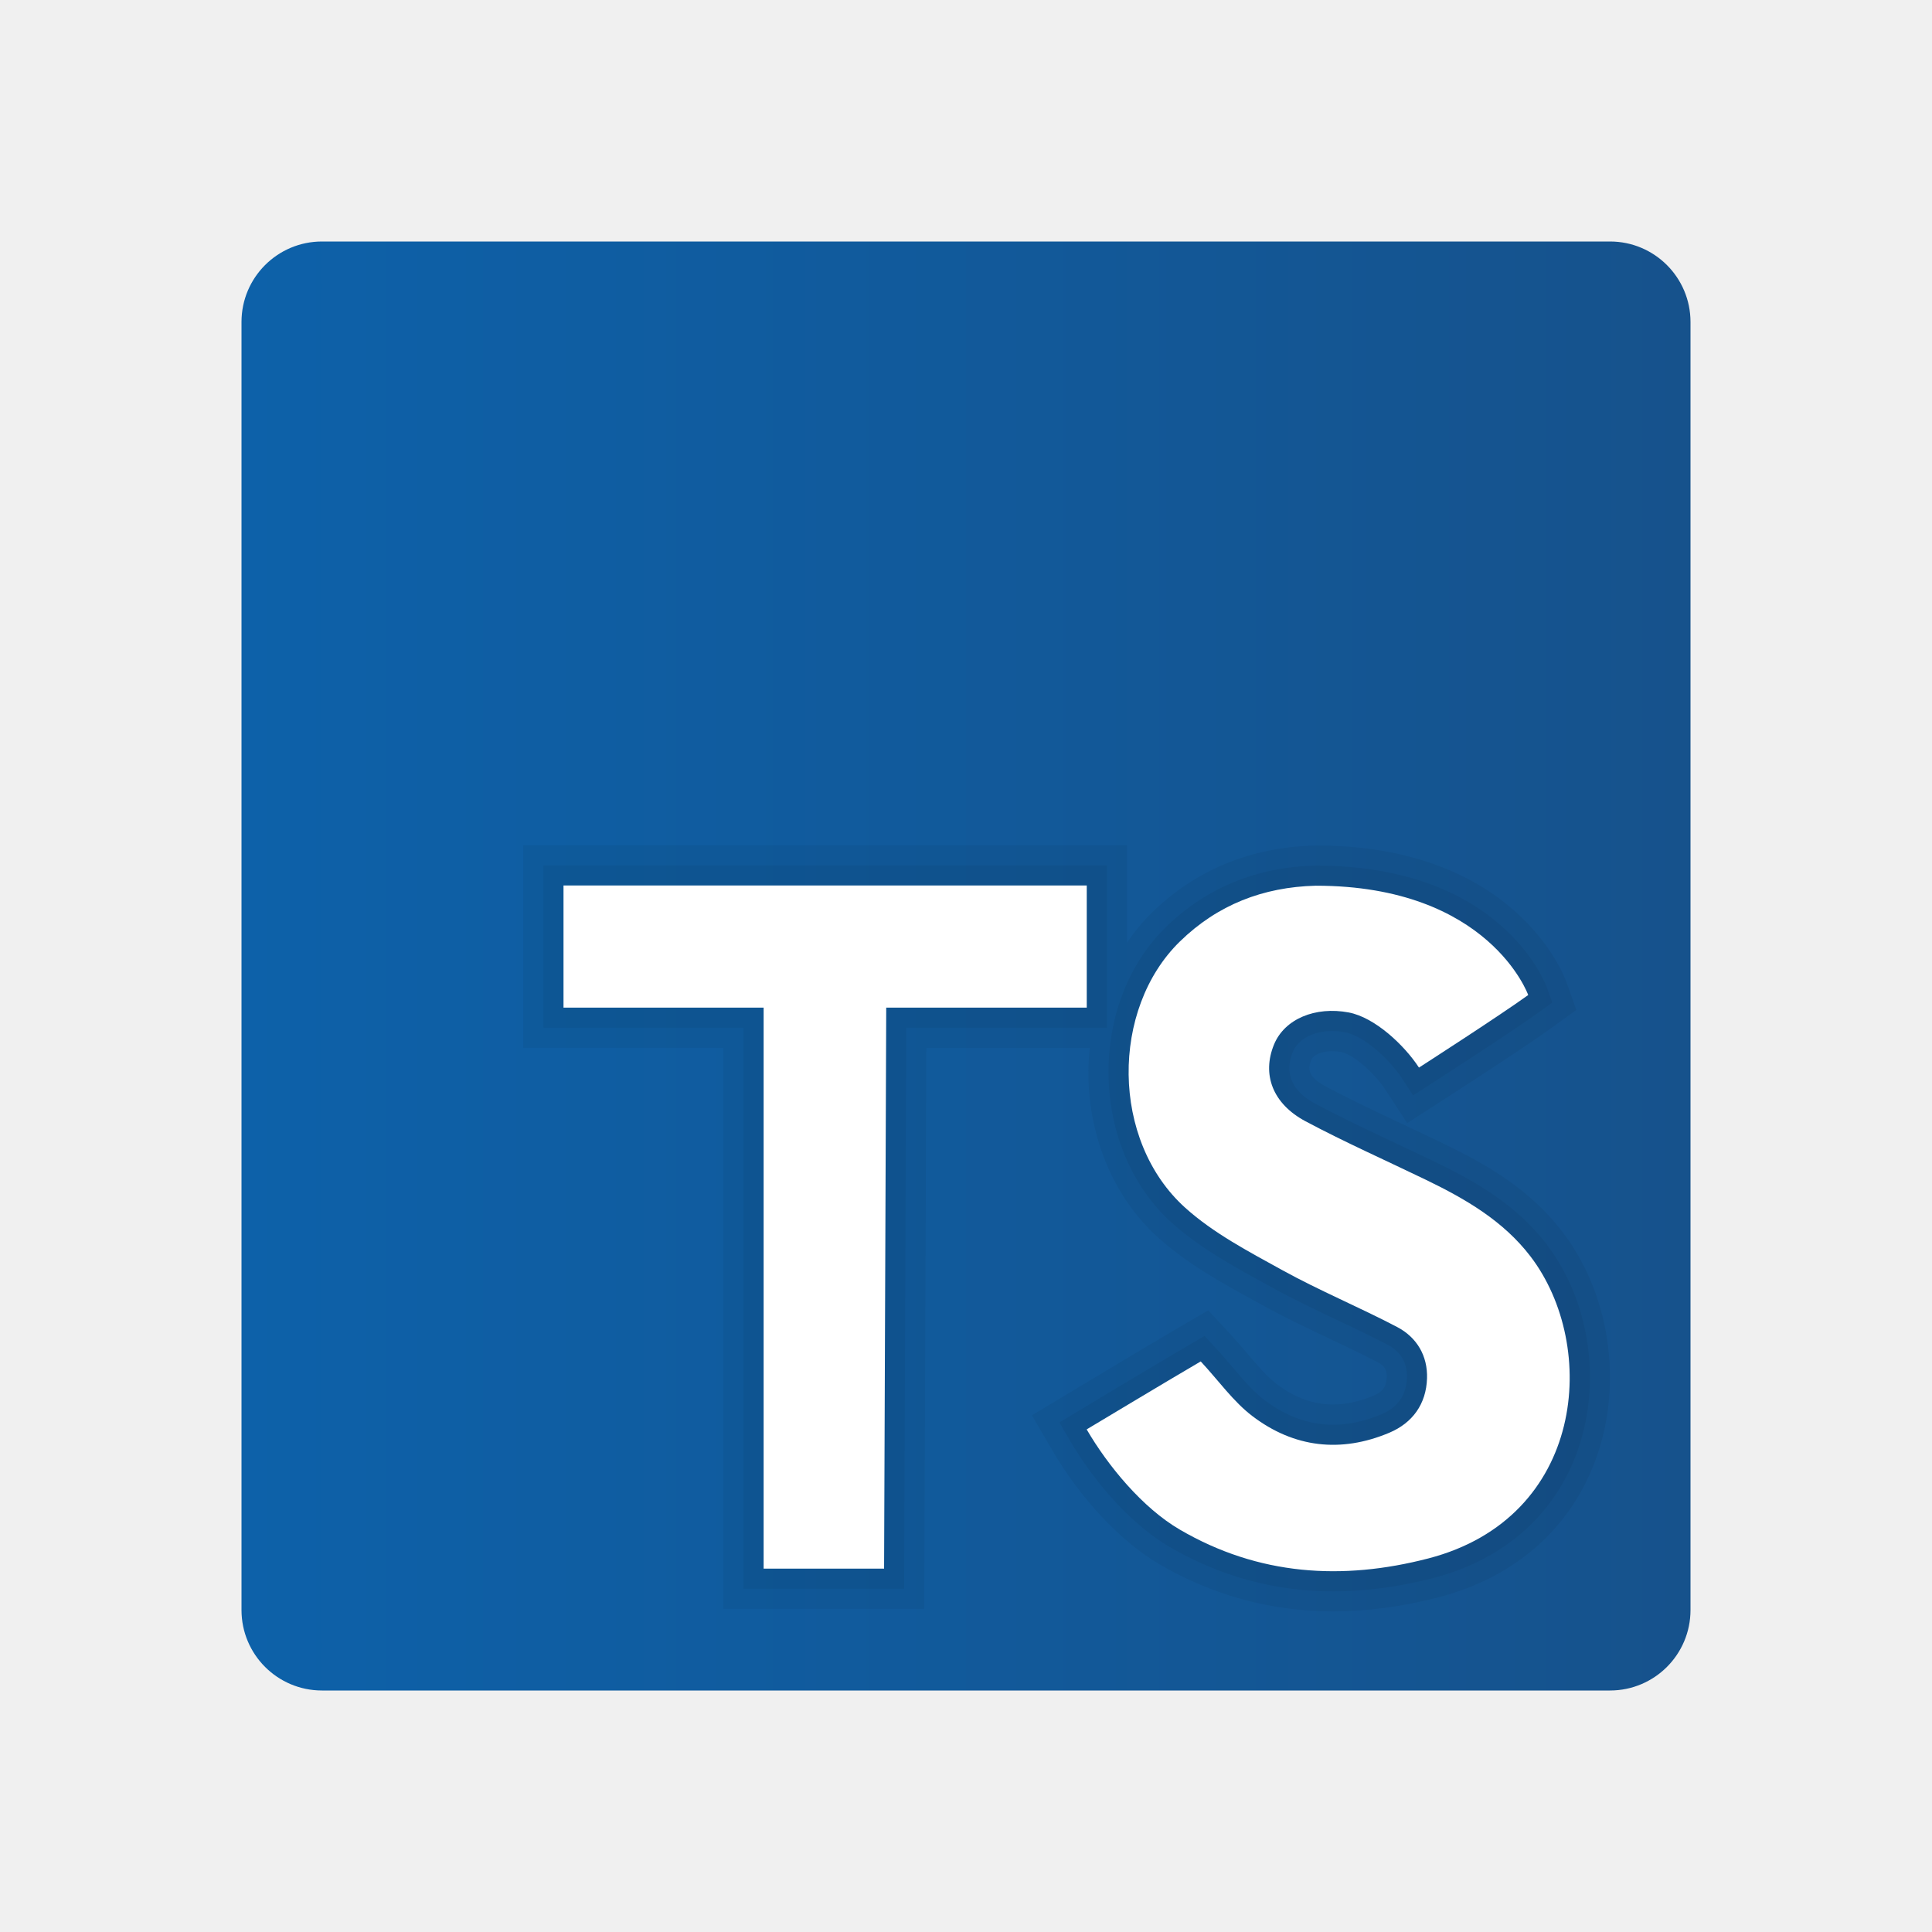
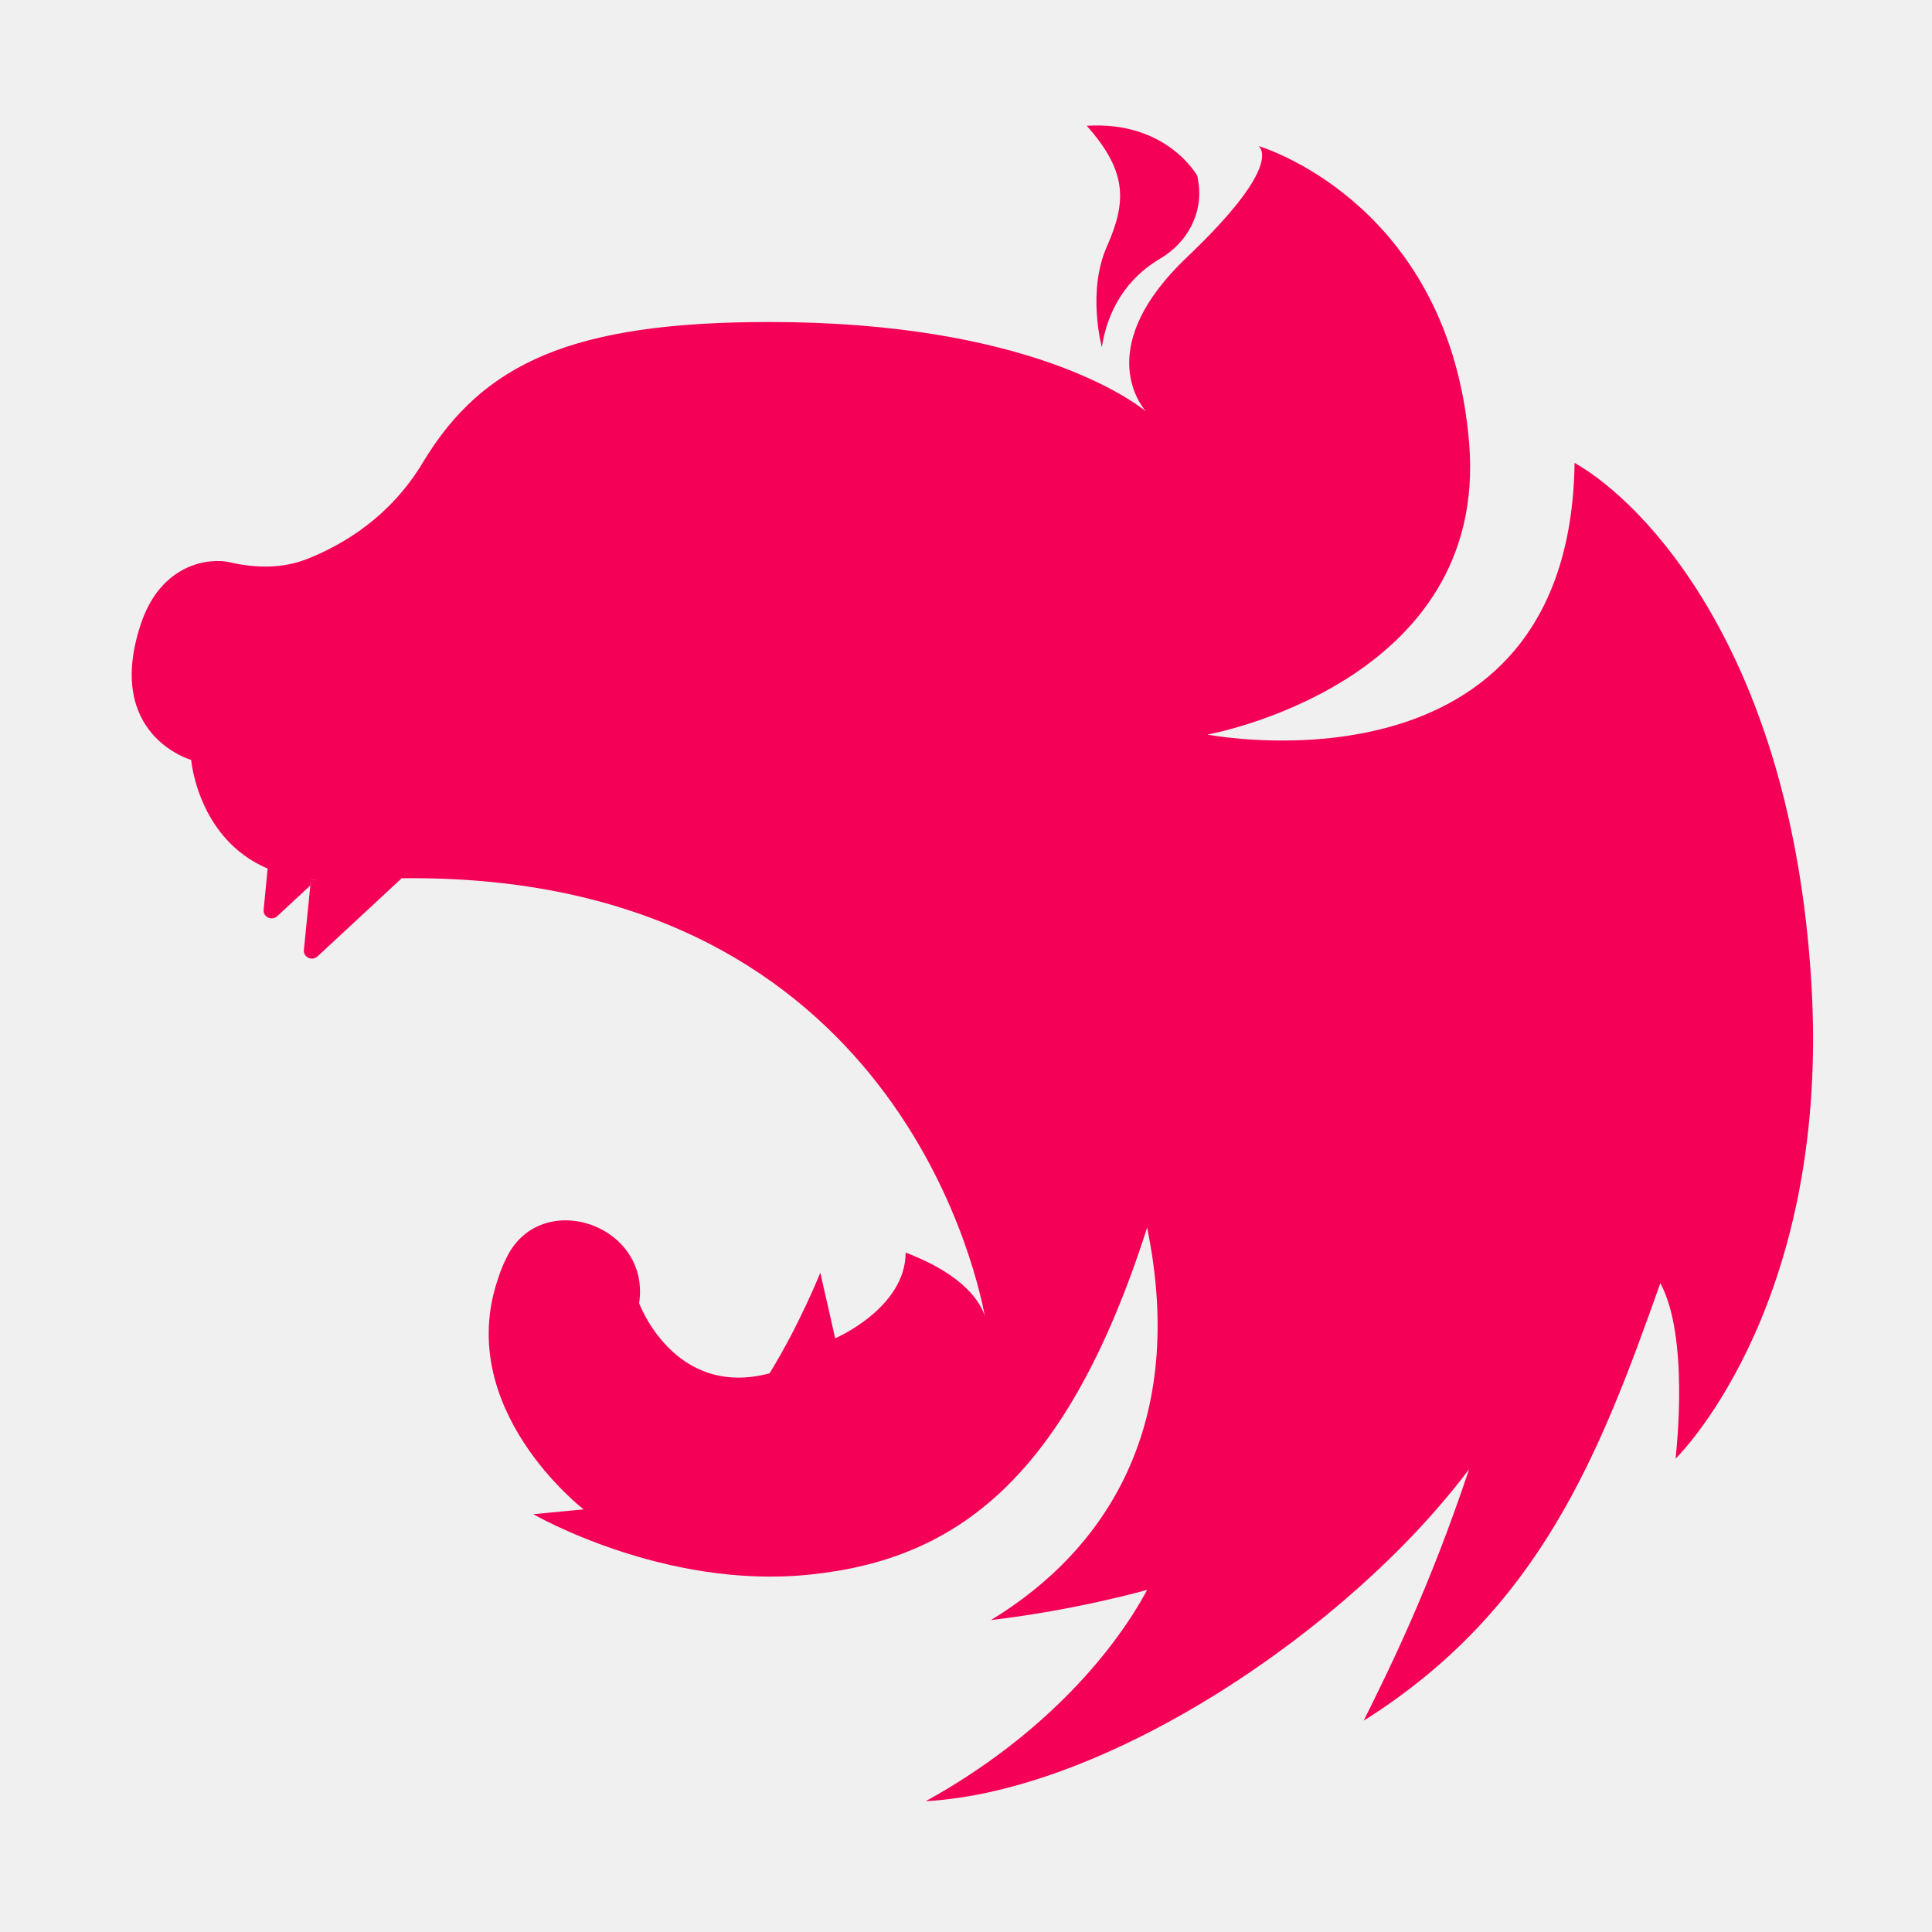
- <svg xmlns="http://www.w3.org/2000/svg" viewBox="0 0 48 48" width="240px" height="240px">
-   <linearGradient id="atmafua87GAY-Q3DVUuwga" x1="6" x2="42" y1="24" y2="24" gradientUnits="userSpaceOnUse">
-     <stop offset="0" stop-color="#0d61a9" />
-     <stop offset="1" stop-color="#16528c" />
-   </linearGradient>
-   <path fill="url(#atmafua87GAY-Q3DVUuwga)" d="M40,6H8C6.895,6,6,6.895,6,8v32c0,1.105,0.895,2,2,2h32c1.105,0,2-0.895,2-2V8 C42,6.895,41.105,6,40,6z" />
-   <path d="M38.819,30.606c-0.814-1.065-1.899-1.683-2.951-2.191c-0.319-0.154-0.639-0.305-0.959-0.456 c-0.665-0.313-1.353-0.637-2.002-0.983c-0.485-0.259-0.382-0.509-0.327-0.644c0.052-0.127,0.264-0.216,0.516-0.216 c0.075,0,0.152,0.008,0.228,0.022c0.284,0.053,0.816,0.507,1.094,0.933l0.272,0.416l0.271,0.416l0.418-0.269l0.418-0.269 c0.082-0.053,2.025-1.302,2.759-1.834l0.304-0.22l0.304-0.22l-0.126-0.353l-0.126-0.353c-0.049-0.138-1.264-3.38-6.221-3.38h-0.006 c-1.611,0.042-2.972,0.603-4.066,1.669c-0.23,0.225-0.434,0.476-0.617,0.745V22v-0.5V21h-0.5H27H14h-0.5H13v0.5V22v3.034v0.5v0.5 h0.5H14h3.972v12.938v0.5v0.5h0.5h0.5h2.993h0.498h0.498l0.002-0.498l0.002-0.498l0.049-12.942H27h0.074 c-0.023,0.238-0.038,0.479-0.033,0.723c0.031,1.573,0.664,3.029,1.737,3.994c0.726,0.653,1.565,1.114,2.377,1.56l0.214,0.118 c0.541,0.299,1.096,0.561,1.632,0.815c0.426,0.202,0.841,0.398,1.247,0.611c0.151,0.079,0.211,0.183,0.205,0.358 c-0.007,0.236-0.099,0.365-0.326,0.461c-0.348,0.147-0.687,0.221-1.009,0.221c-0.484,0-0.954-0.171-1.399-0.509 c-0.238-0.181-0.471-0.455-0.719-0.746c-0.141-0.165-0.284-0.332-0.436-0.497l-0.273-0.294l-0.273-0.294l-0.346,0.202l-0.346,0.202 c-0.869,0.507-2.844,1.696-2.844,1.696l-0.422,0.254l-0.422,0.254l0.248,0.426l0.248,0.426c0.713,1.223,1.711,2.287,2.671,2.848 c1.331,0.778,2.785,1.172,4.322,1.172c0.837,0,1.715-0.118,2.61-0.35c1.932-0.501,3.332-1.751,3.942-3.52 C40.321,34.311,39.983,32.128,38.819,30.606z" opacity=".05" />
-   <path d="M32.69,21.505h-0.006l-0.007,0c-1.461,0.038-2.709,0.552-3.71,1.527c-0.934,0.911-1.454,2.264-1.425,3.715 c0.029,1.436,0.601,2.76,1.571,3.633c0.683,0.614,1.497,1.062,2.284,1.494l0.214,0.118c0.528,0.291,1.075,0.551,1.605,0.802 c0.425,0.201,0.85,0.402,1.265,0.62c0.321,0.168,0.485,0.451,0.473,0.817c-0.014,0.43-0.226,0.735-0.631,0.906 c-0.41,0.173-0.814,0.26-1.203,0.26c-0.595,0-1.168-0.206-1.702-0.611c-0.281-0.213-0.532-0.508-0.797-0.82 c-0.136-0.159-0.274-0.322-0.422-0.481l-0.273-0.294l-0.346,0.202c-0.867,0.506-2.838,1.693-2.838,1.693l-0.422,0.254l0.248,0.426 c0.671,1.152,1.602,2.149,2.491,2.668c1.254,0.732,2.623,1.104,4.07,1.104c0.795,0,1.63-0.112,2.484-0.334 c1.764-0.458,3.041-1.594,3.595-3.199c0.587-1.702,0.279-3.701-0.786-5.094c-0.75-0.982-1.775-1.563-2.771-2.045 c-0.317-0.153-0.636-0.304-0.955-0.454c-0.671-0.316-1.365-0.643-2.025-0.995c-0.57-0.304-0.767-0.756-0.555-1.274 c0.133-0.325,0.508-0.527,0.979-0.527c0.105,0,0.213,0.01,0.321,0.031c0.471,0.088,1.104,0.667,1.42,1.152l0.271,0.416 l0.418-0.269c0.082-0.053,2.019-1.299,2.737-1.818l0.304-0.22l-0.126-0.353C38.396,24.429,37.299,21.505,32.69,21.505 L32.69,21.505z" opacity=".05" />
-   <path d="M27.5,21.5H27H14h-0.5V22v3.034v0.5H14h4.472v13.438v0.5h0.5h2.993h0.498l0.002-0.498l0.051-13.44H27h0.5v-0.5V22V21.5 L27.5,21.5z" opacity=".05" />
-   <path fill="#fff" d="M29.832,33.824c0.45,0.485,0.809,0.998,1.284,1.359c1.031,0.784,2.197,0.921,3.401,0.413 c0.579-0.244,0.917-0.716,0.937-1.35c0.018-0.56-0.252-1.019-0.741-1.276c-0.942-0.494-1.93-0.903-2.861-1.417 c-0.834-0.46-1.705-0.916-2.405-1.546c-1.855-1.67-1.851-4.942-0.132-6.617c0.935-0.911,2.064-1.351,3.374-1.385 c4.31,0,5.279,2.716,5.279,2.716c-0.715,0.517-2.714,1.803-2.714,1.803c-0.358-0.549-1.09-1.246-1.747-1.37 c-0.826-0.155-1.593,0.159-1.855,0.798c-0.302,0.737-0.04,1.466,0.782,1.905c0.979,0.522,1.997,0.973,2.997,1.457 c0.98,0.474,1.918,1.018,2.592,1.899c1.704,2.229,1.365,6.494-2.537,7.506c-2.133,0.553-4.218,0.427-6.177-0.718 c-0.923-0.539-1.783-1.581-2.311-2.488C27,35.513,28.967,34.329,29.832,33.824z" />
-   <polygon fill="#fff" points="14,22 14,25.034 18.972,25.034 18.972,38.972 21.965,38.972 22.018,25.034 27,25.034 27,22" />
+ <svg xmlns="http://www.w3.org/2000/svg" viewBox="0 0 48 48" width="240px" height="240px" baseProfile="basic">
+   <path fill="#f50057" d="M24.5,32.88c0,0-0.01-0.04-0.02-0.12C24.5,32.84,24.5,32.88,24.5,32.88z" />
+   <path fill="#f50057" d="M27.375,8.625c0,0-0.375-1.375,0.125-2.5s0.5-1.875-0.5-3c2-0.125,2.75,1.25,2.75,1.25l0.025,0.159 c0.118,0.766-0.278,1.494-0.946,1.888C28.219,6.781,27.563,7.437,27.375,8.625z" />
+   <path fill="#f50057" d="M41.63,36.24c0.02-0.21,0.34-3.04-0.38-4.36c-1.5,4.24-3,8.12-7.37,10.87 c0.62-1.25,1.62-3.25,2.62-6.25c-3,4-9,8-13.5,8.25c3.04-1.68,4.75-3.84,5.5-5.25c0,0-1.75,0.5-3.88,0.75 c2.88-1.75,4.88-4.87,3.88-9.75c-2,6.25-4.75,8.25-8.38,8.62c-3.62,0.38-6.87-1.5-6.87-1.5l1.25-0.12c0,0-3.25-2.5-2.12-5.75 c0.05-0.16,0.11-0.31,0.18-0.45c0.82-1.82,3.61-0.9,3.32,1.07v0.01c0,0,0.87,2.37,3.24,1.74c0.76-1.24,1.26-2.5,1.26-2.5l0.37,1.63 c0,0,1.75-0.75,1.75-2.13c1.5,0.57,1.88,1.28,1.97,1.59c-0.26-1.4-2.52-11.03-14.49-10.89l-2.09,1.94 c-0.14,0.13-0.36,0.02-0.34-0.16L7.71,22l0.14-0.14c-0.04,0.01-0.09,0-0.13,0L7.71,22l-0.82,0.76c-0.14,0.13-0.36,0.02-0.34-0.16 l0.1-1.02c-1.74-0.74-1.9-2.7-1.9-2.7S2.58,18.27,3.5,15.5C4,14,5.2,13.85,5.71,13.97c0.65,0.15,1.32,0.16,1.94-0.09 c0.9-0.36,2.05-1.05,2.85-2.38C12,9,14.25,8,19.12,8c6.45,0,9.05,1.98,9.35,2.22c-0.18-0.21-1.27-1.66,1.03-3.84 c2.27-2.16,1.86-2.67,1.77-2.75c0.34,0.1,4.75,1.6,5.23,7.37c0.5,6-6.5,7.25-6.5,7.25s9,1.75,9.12-6.75 c1.76,1,5.38,4.75,5.88,12.88C45.49,32.26,41.84,36.03,41.63,36.24z" />
+   <path fill="#f50057" d="M7.85,21.86L7.71,22l0.01-0.14C7.76,21.86,7.81,21.87,7.85,21.86z" />
+   <path fill="#f50057" d="M7.85,21.86L7.71,22l0.01-0.14C7.76,21.86,7.81,21.87,7.85,21.86z" />
</svg>
